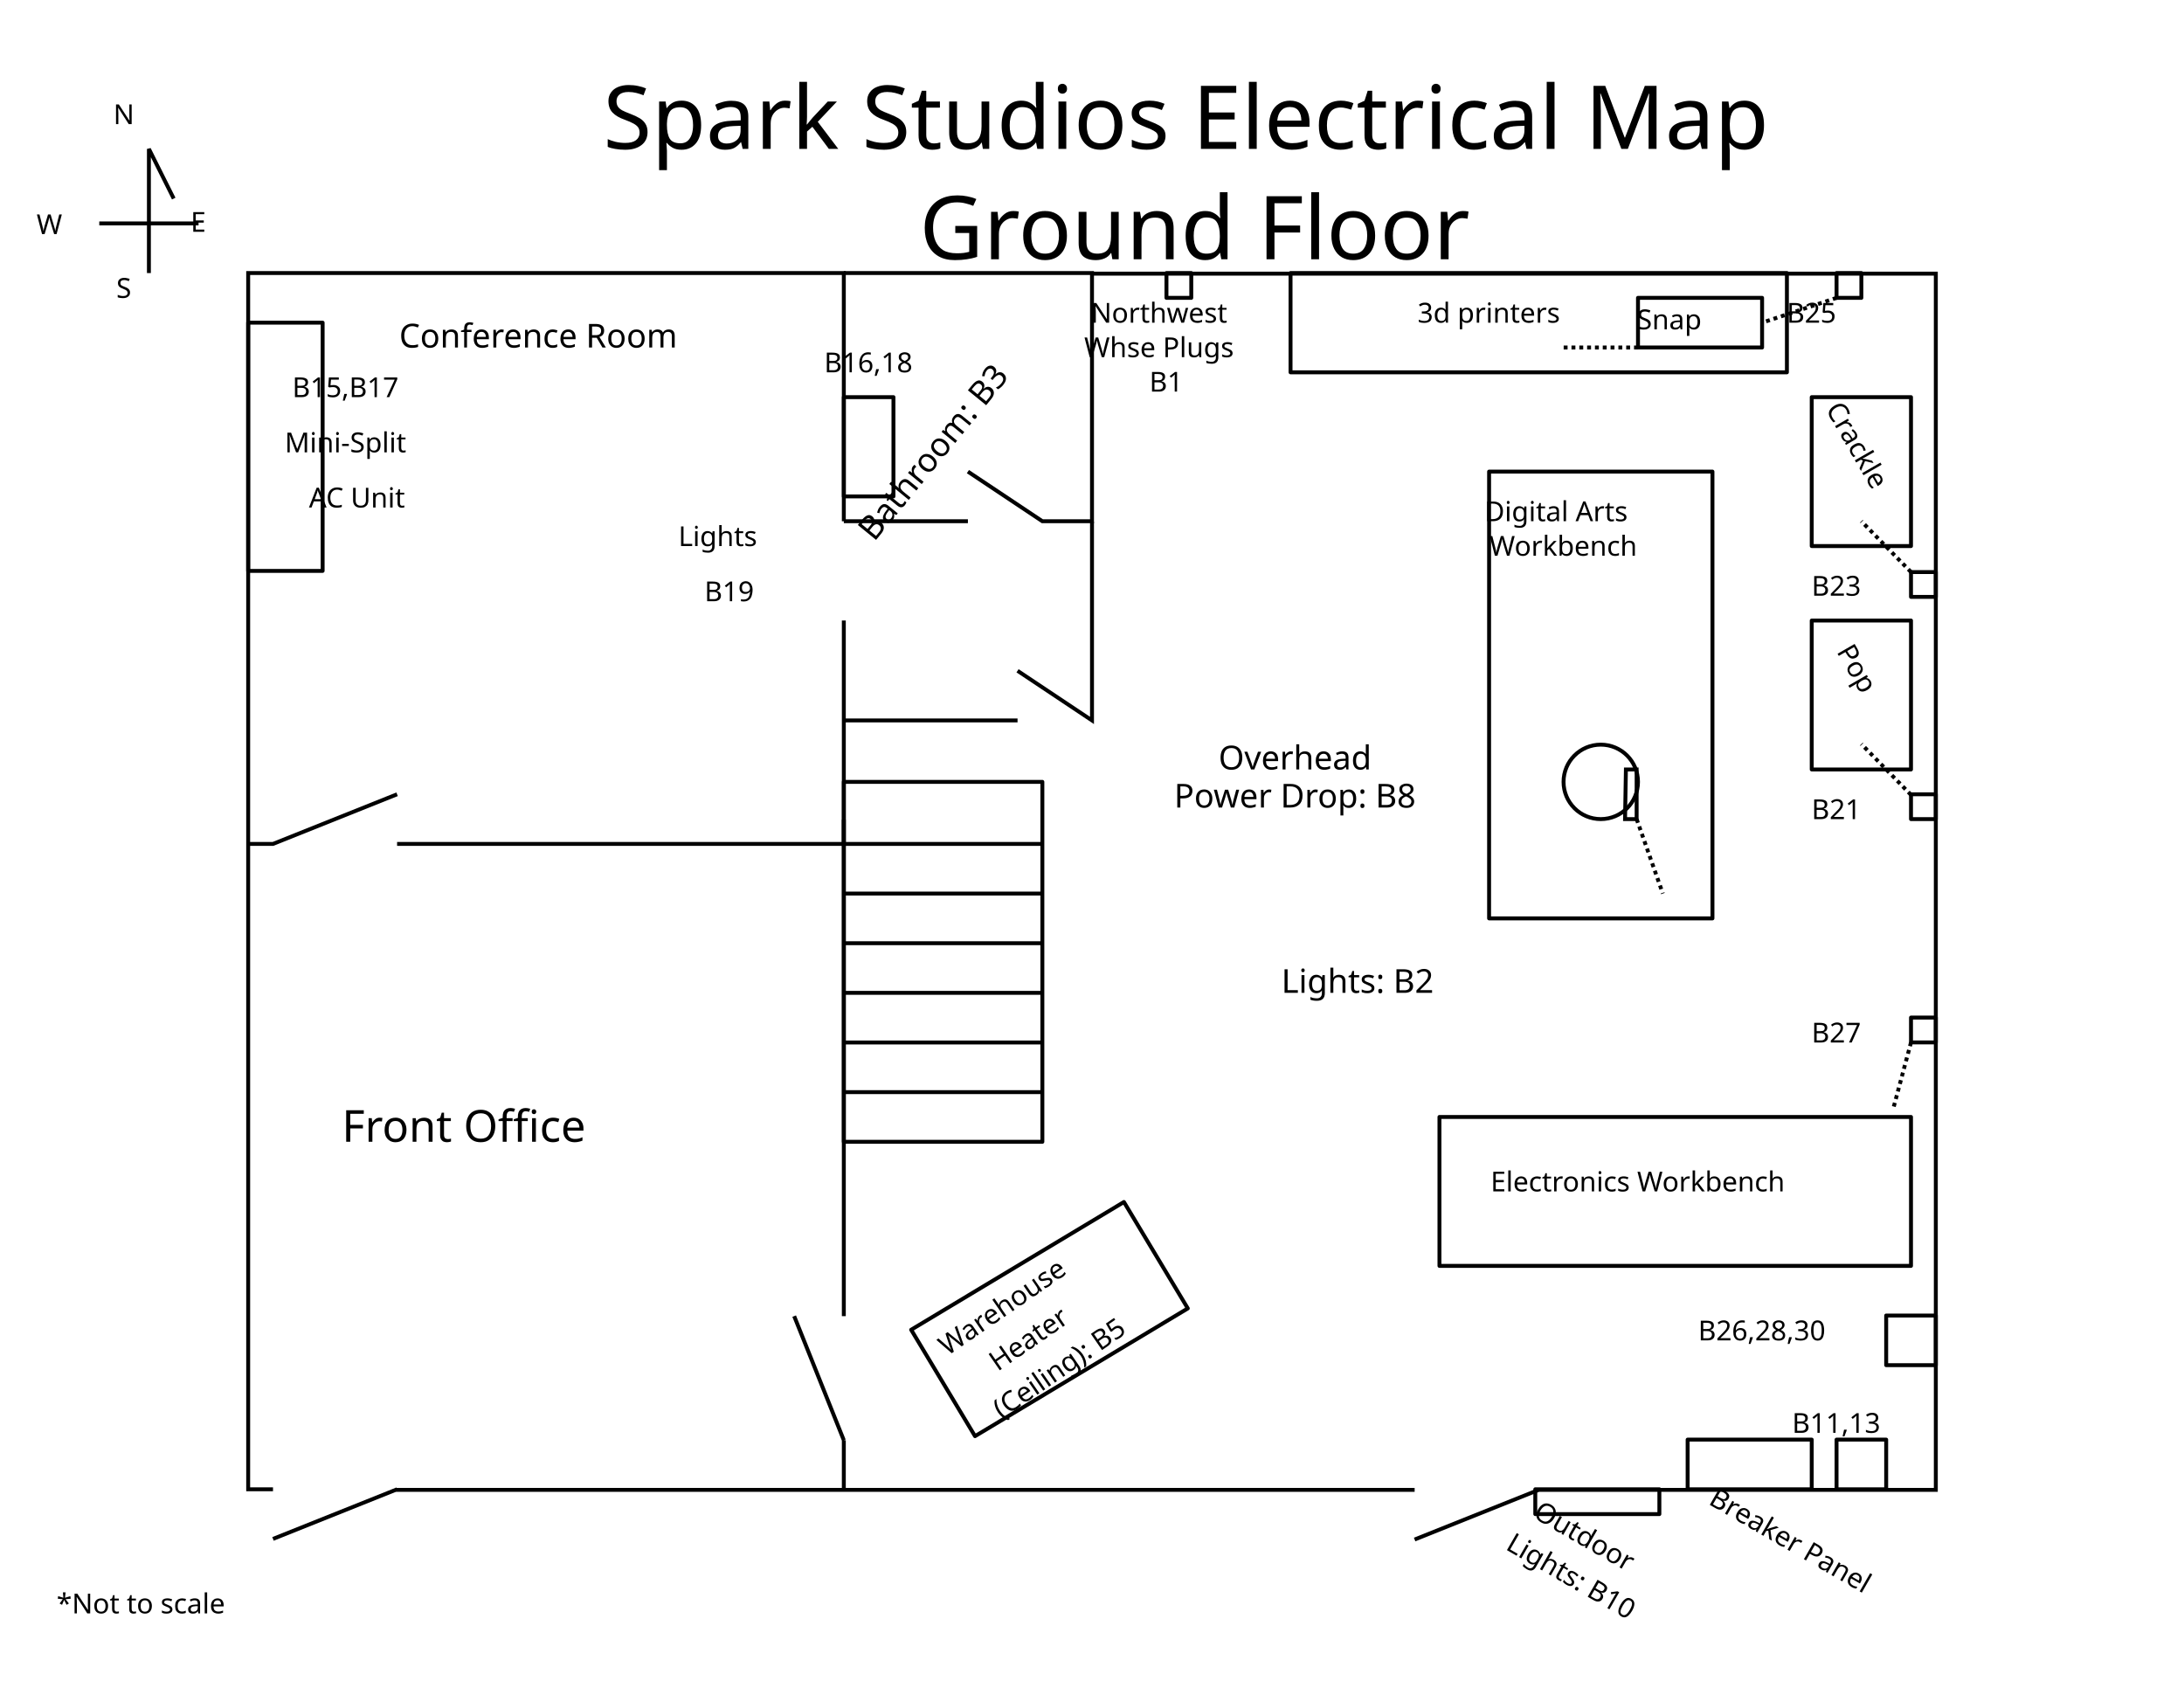
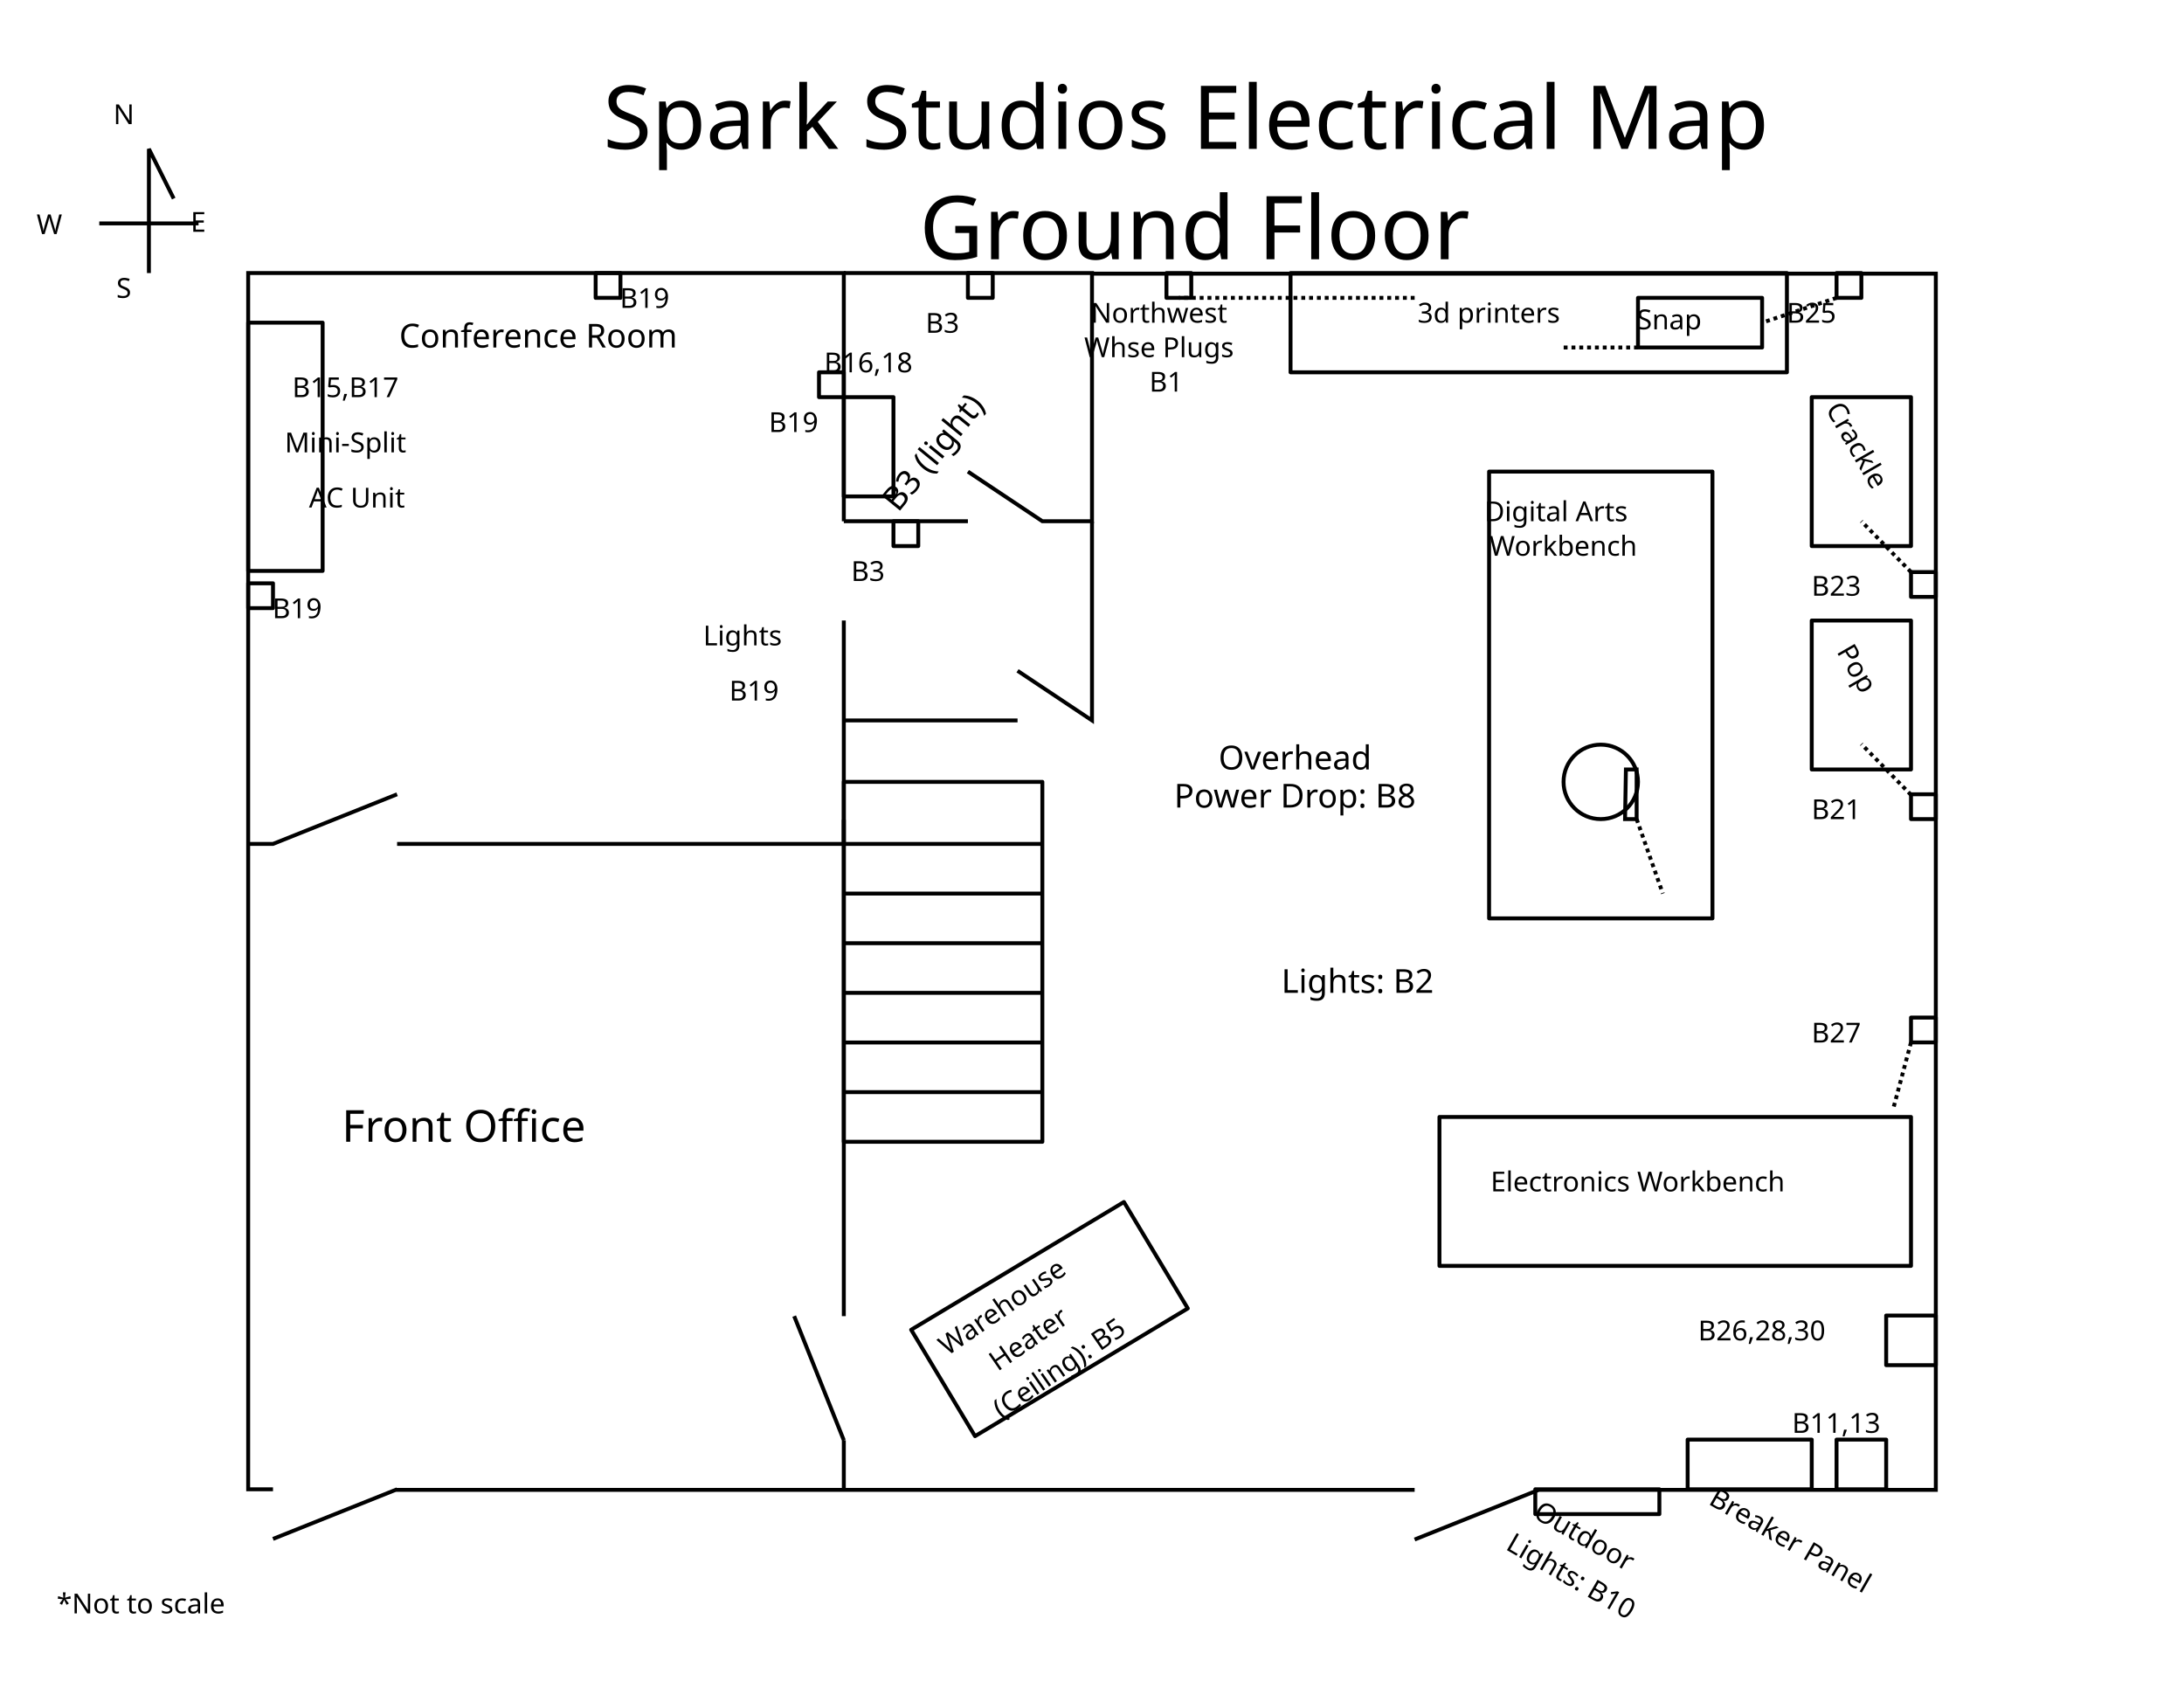
<svg xmlns="http://www.w3.org/2000/svg" width="11in" height="8.5in" viewBox="0 0 279.4 215.9" version="1.1" id="svg1">
  <defs id="defs1" />
  <g id="layer1" style="display:inline">
    <text xml:space="preserve" style="font-size:11.289px;line-height:1.25;font-family:Sans;-inkscape-font-specification:'Sans, Normal';text-align:center;letter-spacing:0px;word-spacing:0px;text-anchor:middle;stroke-width:0.265" x="66.675" y="146.05" id="text3">
      <tspan style="font-style:normal;font-variant:normal;font-weight:normal;font-stretch:normal;font-size:5.644px;font-family:Sans;-inkscape-font-specification:'Sans, Normal';font-variant-ligatures:normal;font-variant-caps:normal;font-variant-numeric:normal;font-variant-east-asian:normal;stroke-width:0.265" x="66.675" y="146.05" id="tspan4">Front Office</tspan>
    </text>
    <text xml:space="preserve" style="font-size:11.289px;line-height:1.25;font-family:Sans;-inkscape-font-specification:'Sans, Normal';text-align:center;letter-spacing:0px;word-spacing:0px;text-anchor:middle;stroke-width:0.265" x="76.2" y="44.45" id="text3-6">
      <tspan style="font-style:normal;font-variant:normal;font-weight:normal;font-stretch:normal;font-size:4.233px;font-family:Sans;-inkscape-font-specification:'Sans, Normal';font-variant-ligatures:normal;font-variant-caps:normal;font-variant-numeric:normal;font-variant-east-asian:normal;stroke-width:0.265" x="76.2" y="44.45" id="tspan4-2">Conference Room</tspan>
    </text>
    <path id="path28" style="fill:none;stroke:#000000;stroke-width:0.5;stroke-linecap:butt;stroke-linejoin:miter;stroke-dasharray:none;stroke-opacity:1" d="M 123.825,66.675 H 107.95 m 15.875,-6.35 9.525,6.35 h 6.35 V 34.925 l -31.75,-10e-7" />
    <g id="g66" style="display:inline">
      <rect style="fill:none;fill-rule:evenodd;stroke:#000000;stroke-width:0.5;stroke-linecap:square;stroke-linejoin:round;stroke-dasharray:none;paint-order:markers stroke fill" id="rect12" width="6.35" height="6.35" x="241.3" y="168.275" />
      <text xml:space="preserve" style="font-size:3.528px;line-height:1.25;font-family:Sans;-inkscape-font-specification:'Sans, Normal';text-align:center;letter-spacing:0px;word-spacing:0px;text-anchor:middle;stroke-width:0.265" x="228.6" y="171.45" id="text13">
        <tspan id="tspan13" style="stroke-width:0.265" x="228.6" y="171.45">B26,28,30</tspan>
      </text>
    </g>
    <g id="g59" transform="translate(5.4836358e-6,12.7)">
      <rect style="fill:none;fill-rule:evenodd;stroke:#000000;stroke-width:0.5;stroke-linecap:square;stroke-linejoin:round;stroke-dasharray:none;paint-order:markers stroke fill" id="rect33-1-9" width="3.175" height="3.175" x="244.475" y="88.9" ry="0" />
      <text xml:space="preserve" style="font-size:3.528px;line-height:1.25;font-family:Sans;-inkscape-font-specification:'Sans, Normal';text-align:center;letter-spacing:0px;word-spacing:0px;text-anchor:middle;stroke-width:0.265" x="238.125" y="92.075" id="text34-6-0">
        <tspan id="tspan34-2-6" style="stroke-width:0.265" x="238.125" y="92.075">B21</tspan>
      </text>
    </g>
    <g id="g60">
      <rect style="fill:none;fill-rule:evenodd;stroke:#000000;stroke-width:0.5;stroke-linecap:square;stroke-linejoin:round;stroke-dasharray:none;paint-order:markers stroke fill" id="rect33-1-9-1" width="3.175" height="3.175" x="244.475" y="130.163" ry="0" />
      <text xml:space="preserve" style="font-size:3.528px;line-height:1.25;font-family:Sans;-inkscape-font-specification:'Sans, Normal';text-align:center;letter-spacing:0px;word-spacing:0px;text-anchor:middle;stroke-width:0.265" x="238.125" y="133.35" id="text34-6-0-8">
        <tspan id="tspan34-2-6-0" style="stroke-width:0.265" x="238.125" y="133.35">B27</tspan>
      </text>
    </g>
    <g id="g58" style="display:inline" transform="translate(2.6226012e-6,6.349998)">
      <rect style="fill:none;fill-rule:evenodd;stroke:#000000;stroke-width:0.5;stroke-linecap:square;stroke-linejoin:round;stroke-dasharray:none;paint-order:markers stroke fill" id="rect33-1" width="3.175" height="3.175" x="244.475" y="66.825" ry="0" />
      <text xml:space="preserve" style="font-size:3.528px;line-height:1.25;font-family:Sans;-inkscape-font-specification:'Sans, Normal';text-align:center;letter-spacing:0px;word-spacing:0px;text-anchor:middle;stroke-width:0.265" x="238.125" y="69.85" id="text34-6">
        <tspan id="tspan34-2" style="stroke-width:0.265" x="238.125" y="69.85">B23</tspan>
      </text>
    </g>
    <g id="g57" style="display:inline">
      <rect style="fill:none;fill-rule:evenodd;stroke:#000000;stroke-width:0.5;stroke-linecap:square;stroke-linejoin:round;stroke-dasharray:none;paint-order:markers stroke fill" id="rect33" width="3.175" height="3.175" x="234.95" y="34.925" ry="0" />
      <text xml:space="preserve" style="font-size:3.528px;line-height:1.25;font-family:Sans;-inkscape-font-specification:'Sans, Normal';text-align:center;letter-spacing:0px;word-spacing:0px;text-anchor:middle;stroke-width:0.265" x="234.95" y="41.275" id="text34">
        <tspan id="tspan34" style="stroke-width:0.265" x="234.95" y="41.275">B25</tspan>
      </text>
    </g>
-     <g id="g69" style="display:inline">
+     <g id="g69" style="display:inline" transform="translate(3.175003,12.7)">
      <text xml:space="preserve" style="font-size:5.644px;line-height:1.25;font-family:Sans;-inkscape-font-specification:'Sans, Normal';text-align:center;letter-spacing:0px;word-spacing:0px;text-anchor:middle;stroke-width:0.265" x="98.425" y="69.85" id="text5">
        <tspan style="font-style:normal;font-variant:normal;font-weight:normal;font-stretch:normal;font-size:3.528px;font-family:Sans;-inkscape-font-specification:'Sans, Normal';font-variant-ligatures:normal;font-variant-caps:normal;font-variant-numeric:normal;font-variant-east-asian:normal;stroke-width:0.265" x="98.425" y="69.85" id="tspan35">Lights</tspan>
        <tspan style="font-style:normal;font-variant:normal;font-weight:normal;font-stretch:normal;font-size:3.528px;font-family:Sans;-inkscape-font-specification:'Sans, Normal';font-variant-ligatures:normal;font-variant-caps:normal;font-variant-numeric:normal;font-variant-east-asian:normal;stroke-width:0.265" x="98.425" y="76.906" id="tspan36">B19</tspan>
      </text>
    </g>
    <g id="g61" style="display:inline">
      <rect style="fill:none;fill-rule:evenodd;stroke:#000000;stroke-width:0.5;stroke-linecap:square;stroke-linejoin:round;stroke-dasharray:none;paint-order:markers stroke fill" id="rect31" width="6.35" height="12.7" x="107.95" y="50.8" ry="2.3841858e-07" />
      <text xml:space="preserve" style="font-size:3.528px;line-height:1.25;font-family:Sans;-inkscape-font-specification:'Sans, Normal';text-align:center;letter-spacing:0px;word-spacing:0px;text-anchor:middle;stroke-width:0.265" x="114.3" y="47.625" id="text32">
        <tspan id="tspan32" style="stroke-width:0.265" x="114.3" y="47.625">B16,18</tspan>
      </text>
    </g>
    <g id="g68" style="display:inline">
      <rect style="fill:none;fill-rule:evenodd;stroke:#000000;stroke-width:0.5;stroke-linecap:square;stroke-linejoin:round;stroke-dasharray:none;paint-order:markers stroke fill" id="rect7" width="9.525" height="31.75" x="31.75" y="41.275" />
      <text xml:space="preserve" style="font-size:5.644px;line-height:1.25;font-family:Sans;-inkscape-font-specification:'Sans, Normal';text-align:center;letter-spacing:0px;word-spacing:0px;text-anchor:middle;stroke-width:0.265" x="50.8" y="50.8" id="text7">
        <tspan style="font-style:normal;font-variant:normal;font-weight:normal;font-stretch:normal;font-size:3.528px;font-family:Sans;-inkscape-font-specification:'Sans, Normal';font-variant-ligatures:normal;font-variant-caps:normal;font-variant-numeric:normal;font-variant-east-asian:normal;stroke-width:0.265" x="50.8" y="50.8" id="tspan9">B15,B17</tspan>
        <tspan style="font-style:normal;font-variant:normal;font-weight:normal;font-stretch:normal;font-size:3.528px;font-family:Sans;-inkscape-font-specification:'Sans, Normal';font-variant-ligatures:normal;font-variant-caps:normal;font-variant-numeric:normal;font-variant-east-asian:normal;stroke-width:0.265" x="50.8" y="57.856" id="tspan10">Mini-Split</tspan>
        <tspan style="font-style:normal;font-variant:normal;font-weight:normal;font-stretch:normal;font-size:3.528px;font-family:Sans;-inkscape-font-specification:'Sans, Normal';font-variant-ligatures:normal;font-variant-caps:normal;font-variant-numeric:normal;font-variant-east-asian:normal;stroke-width:0.265" x="50.8" y="64.911" id="tspan8">AC Unit</tspan>
      </text>
    </g>
    <g id="g65" style="display:inline">
      <rect style="fill:none;fill-rule:evenodd;stroke:#000000;stroke-width:0.5;stroke-linecap:square;stroke-linejoin:round;stroke-dasharray:none;paint-order:markers stroke fill" id="rect12-7" width="6.35" height="6.35" x="234.95" y="184.15" />
      <text xml:space="preserve" style="font-size:3.528px;line-height:1.25;font-family:Sans;-inkscape-font-specification:'Sans, Normal';text-align:center;letter-spacing:0px;word-spacing:0px;text-anchor:middle;stroke-width:0.265" x="238.125" y="183.281" id="text13-8">
        <tspan id="tspan13-5" style="stroke-width:0.265" x="238.125" y="183.281">B11,13</tspan>
      </text>
    </g>
    <g id="g75" style="display:inline">
      <rect style="fill:none;fill-rule:evenodd;stroke:#000000;stroke-width:0.5;stroke-linecap:square;stroke-linejoin:round;stroke-dasharray:none;paint-order:markers stroke fill" id="rect74" width="15.875" height="3.175" x="196.409" y="190.5" />
      <text xml:space="preserve" style="font-size:4.233px;line-height:1.25;font-family:Sans;-inkscape-font-specification:'Sans, Normal';text-align:center;letter-spacing:0px;word-spacing:0px;text-anchor:middle;display:inline;stroke-width:0.265" x="278.738" y="70.039" id="text12-8" transform="rotate(30)">
        <tspan id="tspan12-7" style="font-style:normal;font-variant:normal;font-weight:normal;font-stretch:normal;font-size:3.528px;font-family:Sans;-inkscape-font-specification:'Sans, Normal';font-variant-ligatures:normal;font-variant-caps:normal;font-variant-numeric:normal;font-variant-east-asian:normal;stroke-width:0.265" x="278.738" y="70.039">Outdoor</tspan>
        <tspan style="font-style:normal;font-variant:normal;font-weight:normal;font-stretch:normal;font-size:3.528px;font-family:Sans;-inkscape-font-specification:'Sans, Normal';font-variant-ligatures:normal;font-variant-caps:normal;font-variant-numeric:normal;font-variant-east-asian:normal;stroke-width:0.265" x="278.738" y="75.331" id="tspan74">Lights: B10</tspan>
      </text>
    </g>
    <g id="g20" transform="translate(-9.524993)" style="display:inline">
      <text xml:space="preserve" style="font-size:6.35px;line-height:1.25;font-family:Sans;-inkscape-font-specification:'Sans, Normal';text-align:center;letter-spacing:0px;word-spacing:0px;text-anchor:middle;display:inline;stroke-width:0.265" x="180.975" y="98.425" id="text51-3">
        <tspan style="font-style:normal;font-variant:normal;font-weight:normal;font-stretch:normal;font-size:4.233px;font-family:Sans;-inkscape-font-specification:'Sans, Normal';font-variant-ligatures:normal;font-variant-caps:normal;font-variant-numeric:normal;font-variant-east-asian:normal;stroke-width:0.265" x="180.975" y="98.425" id="tspan3">Overhead</tspan>
      </text>
      <text xml:space="preserve" style="font-size:6.35px;line-height:1.25;font-family:Sans;-inkscape-font-specification:'Sans, Normal';text-align:center;letter-spacing:0px;word-spacing:0px;text-anchor:middle;display:inline;stroke-width:0.265" x="180.975" y="103.295" id="text51-3-3">
        <tspan style="font-style:normal;font-variant:normal;font-weight:normal;font-stretch:normal;font-size:4.233px;font-family:Sans;-inkscape-font-specification:'Sans, Normal';font-variant-ligatures:normal;font-variant-caps:normal;font-variant-numeric:normal;font-variant-east-asian:normal;stroke-width:0.265" x="180.975" y="103.295" id="tspan3-1">Power Drop: B8</tspan>
      </text>
      <circle style="display:inline;opacity:1;fill:none;fill-opacity:1;fill-rule:evenodd;stroke:#000000;stroke-width:0.5;stroke-linecap:butt;stroke-linejoin:miter;stroke-miterlimit:4;stroke-dasharray:none;stroke-dashoffset:0;stroke-opacity:1" id="path1" cx="204.787" cy="100.013" r="4.762" transform="translate(9.524993)" />
      <path style="display:inline;fill:none;stroke:#000000;stroke-width:0.5;stroke-linecap:butt;stroke-linejoin:miter;stroke-dasharray:none;stroke-opacity:1" d="M 209.376,98.425 V 104.775 h -1.483 l 0.11,-6.35 z" id="path2" transform="translate(9.524993)" />
    </g>
    <g id="g70" style="display:inline">
      <text xml:space="preserve" style="font-size:11.289px;line-height:1.25;font-family:Sans;-inkscape-font-specification:'Sans, Normal';text-align:center;letter-spacing:0px;word-spacing:0px;text-anchor:middle;stroke-width:0.265" x="41.038" y="130.482" id="text3-6-6" transform="rotate(-50.73943)">
-         <tspan style="font-style:normal;font-variant:normal;font-weight:normal;font-stretch:normal;font-size:4.233px;font-family:Sans;-inkscape-font-specification:'Sans, Normal';font-variant-ligatures:normal;font-variant-caps:normal;font-variant-numeric:normal;font-variant-east-asian:normal;stroke-width:0.265" x="41.038" y="130.482" id="tspan30">Bathroom: B3</tspan>
+         <tspan style="font-style:normal;font-variant:normal;font-weight:normal;font-stretch:normal;font-size:4.233px;font-family:Sans;-inkscape-font-specification:'Sans, Normal';font-variant-ligatures:normal;font-variant-caps:normal;font-variant-numeric:normal;font-variant-east-asian:normal;stroke-width:0.265" x="41.038" y="130.482" id="tspan6">B3 (light)</tspan>
      </text>
    </g>
    <text xml:space="preserve" style="font-size:6.35px;line-height:1.25;font-family:Sans;-inkscape-font-specification:'Sans, Normal';text-align:center;letter-spacing:0px;word-spacing:0px;text-anchor:middle;display:inline;stroke-width:0.265" x="177.8" y="127" id="text51">
      <tspan id="tspan51" style="font-style:normal;font-variant:normal;font-weight:normal;font-stretch:normal;font-size:4.233px;font-family:Sans;-inkscape-font-specification:'Sans, Normal';font-variant-ligatures:normal;font-variant-caps:normal;font-variant-numeric:normal;font-variant-east-asian:normal;stroke-width:0.265" x="177.8" y="127">Lights: B2</tspan>
    </text>
    <g id="g64" style="display:inline">
      <rect style="fill:none;fill-rule:evenodd;stroke:#000000;stroke-width:0.5;stroke-linecap:square;stroke-linejoin:round;stroke-dasharray:none;paint-order:markers stroke fill" id="rect15" width="3.175" height="3.175" x="149.225" y="34.925" />
      <text xml:space="preserve" style="font-size:3.528px;line-height:1.25;font-family:Sans;-inkscape-font-specification:'Sans, Normal';text-align:center;letter-spacing:0px;word-spacing:0px;text-anchor:middle;stroke-width:0.265" x="152.4" y="41.275" id="text16">
        <tspan id="tspan16" style="stroke-width:0.265" x="152.4" y="41.275">Northwest</tspan>
        <tspan style="stroke-width:0.265" x="152.4" y="45.685" id="tspan24">Whse Plugs</tspan>
        <tspan style="stroke-width:0.265" x="152.4" y="50.094" id="tspan17">B1</tspan>
+       </text>
+     </g>
+     <g id="g64-3" style="display:inline" transform="translate(-53.97499,12.7)">
+       <rect style="display:inline;fill:none;fill-rule:evenodd;stroke:#000000;stroke-width:0.5;stroke-linecap:square;stroke-linejoin:round;stroke-dasharray:none;paint-order:markers stroke fill" id="rect15-5" width="3.175" height="3.175" x="158.75" y="34.925" />
+       <text xml:space="preserve" style="font-size:3.528px;line-height:1.25;font-family:Sans;-inkscape-font-specification:'Sans, Normal';text-align:center;letter-spacing:0px;word-spacing:0px;text-anchor:middle;display:inline;stroke-width:0.265" x="158.701" y="38.149" id="text16-6">
+         <tspan style="stroke-width:0.265" x="158.701" y="38.149" id="tspan17-1" />
+         <tspan style="stroke-width:0.265" x="158.701" y="42.559" id="tspan2">B19</tspan>
+       </text>
+     </g>
+     <g id="g64-3-35" style="display:inline" transform="translate(-44.44999,31.75)">
+       <rect style="display:inline;fill:none;fill-rule:evenodd;stroke:#000000;stroke-width:0.5;stroke-linecap:square;stroke-linejoin:round;stroke-dasharray:none;paint-order:markers stroke fill" id="rect15-5-62" width="3.175" height="3.175" x="158.75" y="34.925" />
+       <text xml:space="preserve" style="font-size:3.528px;line-height:1.25;font-family:Sans;-inkscape-font-specification:'Sans, Normal';text-align:center;letter-spacing:0px;word-spacing:0px;text-anchor:middle;display:inline;stroke-width:0.265" x="158.701" y="38.149" id="text16-6-9">
+         <tspan style="stroke-width:0.265" x="158.701" y="38.149" id="tspan17-1-1" />
+         <tspan style="stroke-width:0.265" x="158.701" y="42.559" id="tspan1">B3</tspan>
+       </text>
+     </g>
+     <g id="g64-3-35-0" style="display:inline" transform="translate(-34.92499)">
+       <rect style="display:inline;fill:none;fill-rule:evenodd;stroke:#000000;stroke-width:0.5;stroke-linecap:square;stroke-linejoin:round;stroke-dasharray:none;paint-order:markers stroke fill" id="rect15-5-62-6" width="3.175" height="3.175" x="158.75" y="34.925" />
+       <text xml:space="preserve" style="font-size:3.528px;line-height:1.25;font-family:Sans;-inkscape-font-specification:'Sans, Normal';text-align:center;letter-spacing:0px;word-spacing:0px;text-anchor:middle;display:inline;stroke-width:0.265" x="158.701" y="38.149" id="text16-6-9-2">
+         <tspan style="stroke-width:0.265" x="158.701" y="38.149" id="tspan17-1-1-6" />
+         <tspan style="stroke-width:0.265" x="158.701" y="42.559" id="tspan1-1">B3</tspan>
+       </text>
+     </g>
+     <g id="g64-3-3" style="display:inline" transform="translate(-82.54999)">
+       <rect style="display:inline;fill:none;fill-rule:evenodd;stroke:#000000;stroke-width:0.5;stroke-linecap:square;stroke-linejoin:round;stroke-dasharray:none;paint-order:markers stroke fill" id="rect15-5-6" width="3.175" height="3.175" x="158.75" y="34.925" />
+       <text xml:space="preserve" style="font-size:3.528px;line-height:1.25;font-family:Sans;-inkscape-font-specification:'Sans, Normal';text-align:center;letter-spacing:0px;word-spacing:0px;text-anchor:middle;display:inline;stroke-width:0.265" x="168.226" y="34.974" id="text16-6-0">
+         <tspan style="stroke-width:0.265" x="168.226" y="34.974" id="tspan17-1-6" />
+         <tspan style="stroke-width:0.265" x="168.226" y="39.384" id="tspan2-2">B19</tspan>
+       </text>
+     </g>
+     <g id="g64-3-3-9" style="display:inline" transform="translate(-127,39.6875)">
+       <rect style="display:inline;fill:none;fill-rule:evenodd;stroke:#000000;stroke-width:0.5;stroke-linecap:square;stroke-linejoin:round;stroke-dasharray:none;paint-order:markers stroke fill" id="rect15-5-6-2" width="3.175" height="3.175" x="158.75" y="34.925" />
+       <text xml:space="preserve" style="font-size:3.528px;line-height:1.25;font-family:Sans;-inkscape-font-specification:'Sans, Normal';text-align:center;letter-spacing:0px;word-spacing:0px;text-anchor:middle;display:inline;stroke-width:0.265" x="168.226" y="34.974" id="text16-6-0-0">
+         <tspan style="stroke-width:0.265" x="168.226" y="34.974" id="tspan17-1-6-2" />
+         <tspan style="stroke-width:0.265" x="168.226" y="39.384" id="tspan2-2-3">B19</tspan>
      </text>
    </g>
    <path id="path37" style="fill:none;stroke:#000000;stroke-width:0.5;stroke-linecap:butt;stroke-linejoin:miter;stroke-dasharray:none;stroke-opacity:1" d="m 180.975,190.578 h -38.1 l -92.075,1e-5 c -0.77,0.22 -0.77,0.22 0,0 m 130.175,6.35 15.875,-6.35 h 50.8 l 1e-5,-155.575 -107.95,1e-6 m -9.525,57.15 H 107.95 M 139.7,66.753 v 25.4 l -9.525,-6.35 M 107.95,184.228 v 6.35 m 0,-6.35 -6.35,-15.875 m 6.35,-63.5 v 63.5" />
    <path id="path39" style="fill:none;stroke:#000000;stroke-width:0.5;stroke-linecap:butt;stroke-linejoin:miter;stroke-dasharray:none;stroke-opacity:1" d="m 50.8,190.5 -15.875,6.35 m 0,-6.35 -3.175,-1e-5 V 34.925 h 76.2 v 31.75" />
    <path id="path41" style="fill:none;stroke:#000000;stroke-width:0.5;stroke-linecap:butt;stroke-linejoin:miter;stroke-dasharray:none;stroke-opacity:1" d="m 31.75,107.95 h 3.175 l 15.875,-6.35 m 0,6.35 H 107.95 V 79.375" />
    <text xml:space="preserve" style="font-size:4.233px;line-height:1.25;font-family:Sans;-inkscape-font-specification:'Sans, Normal';text-align:center;letter-spacing:0px;word-spacing:0px;text-anchor:middle;display:inline;stroke-width:0.265" x="155.575" y="19.05" id="text57">
      <tspan id="tspan57" style="font-style:normal;font-variant:normal;font-weight:normal;font-stretch:normal;font-size:11.289px;font-family:Sans;-inkscape-font-specification:'Sans, Normal';font-variant-ligatures:normal;font-variant-caps:normal;font-variant-numeric:normal;font-variant-east-asian:normal;stroke-width:0.265" x="155.575" y="19.05">Spark Studios Electrical Map</tspan>
      <tspan style="font-style:normal;font-variant:normal;font-weight:normal;font-stretch:normal;font-size:11.289px;font-family:Sans;-inkscape-font-specification:'Sans, Normal';font-variant-ligatures:normal;font-variant-caps:normal;font-variant-numeric:normal;font-variant-east-asian:normal;stroke-width:0.265" x="155.575" y="33.161" id="tspan11">Ground Floor</tspan>
    </text>
    <g id="g67" style="display:inline">
      <rect style="fill:none;fill-rule:evenodd;stroke:#000000;stroke-width:0.5;stroke-linecap:square;stroke-linejoin:round;stroke-dasharray:none;paint-order:markers stroke fill" id="rect11" width="15.875" height="6.35" x="215.9" y="184.15" ry="0" />
      <text xml:space="preserve" style="font-size:4.233px;line-height:1.25;font-family:Sans;-inkscape-font-specification:'Sans, Normal';text-align:center;letter-spacing:0px;word-spacing:0px;text-anchor:middle;stroke-width:0.265" x="300.736" y="57.339" id="text12" transform="rotate(30)">
        <tspan id="tspan12" style="font-style:normal;font-variant:normal;font-weight:normal;font-stretch:normal;font-size:3.528px;font-family:Sans;-inkscape-font-specification:'Sans, Normal';font-variant-ligatures:normal;font-variant-caps:normal;font-variant-numeric:normal;font-variant-east-asian:normal;stroke-width:0.265" x="300.736" y="57.339">Breaker Panel</tspan>
      </text>
    </g>
    <g id="g6">
      <rect style="display:inline;fill:none;fill-rule:evenodd;stroke:#000000;stroke-width:0.5;stroke-linecap:square;stroke-linejoin:round;stroke-dasharray:none;paint-order:markers stroke fill" id="rect5-2" width="12.7" height="19.05" x="231.775" y="79.375" />
      <path style="display:inline;fill:none;stroke:#000000;stroke-width:0.5;stroke-linecap:butt;stroke-linejoin:miter;stroke-dasharray:0.5, 0.5;stroke-dashoffset:0;stroke-opacity:1" d="m 244.475,101.675 -6.35,-6.5" id="path24-7" />
      <text xml:space="preserve" style="font-size:3.528px;line-height:1.25;font-family:Sans;-inkscape-font-specification:'Sans, Normal';text-align:center;letter-spacing:0px;word-spacing:0px;text-anchor:middle;display:inline;stroke-width:0.265" x="196.052" y="-161.772" id="text6-2" transform="rotate(60)">
        <tspan id="tspan5-8" style="stroke-width:0.265" x="196.052" y="-161.772">Pop</tspan>
      </text>
    </g>
    <g id="g7" transform="translate(2.6226012e-6,6.349998)">
      <text xml:space="preserve" style="font-size:3.528px;line-height:1.25;font-family:Sans;-inkscape-font-specification:'Sans, Normal';text-align:center;letter-spacing:0px;word-spacing:0px;text-anchor:middle;stroke-width:0.265" x="165.806" y="-179.235" id="text6" transform="rotate(60)">
        <tspan id="tspan5" style="stroke-width:0.265" x="165.806" y="-179.235">Crackle</tspan>
      </text>
      <rect style="display:inline;fill:none;fill-rule:evenodd;stroke:#000000;stroke-width:0.5;stroke-linecap:square;stroke-linejoin:round;stroke-dasharray:none;paint-order:markers stroke fill" id="rect5" width="12.7" height="19.05" x="231.775" y="44.45" />
      <path style="display:inline;fill:none;stroke:#000000;stroke-width:0.5;stroke-linecap:butt;stroke-linejoin:miter;stroke-dasharray:0.5, 0.5;stroke-dashoffset:0;stroke-opacity:1" d="m 244.475,73.175 -6.35,-6.5" id="path24" transform="translate(-2.6226012e-6,-6.349998)" />
    </g>
    <g id="g26">
      <rect style="fill:none;fill-rule:evenodd;stroke:#000000;stroke-width:0.5;stroke-linecap:square;stroke-linejoin:round;stroke-dasharray:none;paint-order:markers stroke fill" id="rect8" width="63.5" height="12.7" x="165.1" y="34.925" />
      <text xml:space="preserve" style="font-size:3.528px;line-height:1.25;font-family:Sans;-inkscape-font-specification:'Sans, Normal';text-align:center;letter-spacing:0px;word-spacing:0px;text-anchor:middle;stroke-width:0.265" x="193.675" y="41.275" id="text18">
        <tspan id="tspan18" style="stroke-width:0.265" x="193.675" y="41.275">3d printers</tspan>
      </text>
      <path style="display:inline;fill:none;stroke:#000000;stroke-width:0.5;stroke-linecap:butt;stroke-linejoin:miter;stroke-dasharray:0.5, 0.5;stroke-dashoffset:0;stroke-opacity:1" d="M 234.95,38.1 225.425,41.275" id="path22" />
      <g id="g28" style="display:inline">
        <rect style="fill:none;fill-rule:evenodd;stroke:#000000;stroke-width:0.5;stroke-linecap:square;stroke-linejoin:round;stroke-dasharray:none;paint-order:markers stroke fill" id="rect19" width="15.875" height="6.35" x="209.55" y="38.1" />
        <text xml:space="preserve" style="font-size:3.528px;line-height:1.25;font-family:Sans;-inkscape-font-specification:'Sans, Normal';text-align:center;letter-spacing:0px;word-spacing:0px;text-anchor:middle;stroke-width:0.265" x="217.675" y="42.123" id="text19">
          <tspan id="tspan19" style="stroke-width:0.265" x="217.675" y="42.123">Snap</tspan>
        </text>
      </g>
      <path style="display:inline;fill:none;stroke:#000000;stroke-width:0.5;stroke-linecap:butt;stroke-linejoin:miter;stroke-dasharray:0.5, 0.5;stroke-dashoffset:0;stroke-opacity:1" d="m 209.541,44.45 h -9.525" id="path22-6" />
+       <path style="display:inline;fill:none;stroke:#000000;stroke-width:0.5;stroke-linecap:butt;stroke-linejoin:miter;stroke-dasharray:0.5, 0.5;stroke-dashoffset:0;stroke-opacity:1" d="m 180.975,38.1 -30.163,0" id="path22-6-0" />
    </g>
    <g id="g27">
      <rect style="display:inline;fill:none;fill-rule:evenodd;stroke:#000000;stroke-width:0.5;stroke-linecap:square;stroke-linejoin:round;stroke-dasharray:none;paint-order:markers stroke fill" id="rect20-8" width="60.325" height="19.05" x="184.15" y="142.875" />
      <text xml:space="preserve" style="font-size:3.528px;line-height:1.25;font-family:Sans;-inkscape-font-specification:'Sans, Normal';text-align:center;letter-spacing:0px;word-spacing:0px;text-anchor:middle;display:inline;stroke-width:0.265" x="212.725" y="152.4" id="text18-8">
        <tspan id="tspan18-3" style="stroke-width:0.265" x="212.725" y="152.4">Electronics Workbench</tspan>
      </text>
      <path style="display:inline;fill:none;stroke:#000000;stroke-width:0.5;stroke-linecap:butt;stroke-linejoin:miter;stroke-dasharray:0.5, 0.5;stroke-dashoffset:0;stroke-opacity:1" d="m 244.475,133.338 -2.285,8.526" id="path20" />
    </g>
    <g id="g25" style="display:inline">
      <text xml:space="preserve" style="font-size:3.528px;line-height:1.25;font-family:Sans;-inkscape-font-specification:'Sans, Normal';text-align:center;letter-spacing:0px;word-spacing:0px;text-anchor:middle;display:inline;stroke-width:0.265" x="203.2" y="66.675" id="text18-5">
        <tspan id="tspan18-2" style="stroke-width:0.265" x="203.2" y="66.675">Digital Arts</tspan>
        <tspan style="stroke-width:0.265" x="203.2" y="71.085" id="tspan25">Workbench</tspan>
      </text>
      <rect style="display:inline;fill:none;fill-rule:evenodd;stroke:#000000;stroke-width:0.5;stroke-linecap:square;stroke-linejoin:round;stroke-dasharray:none;paint-order:markers stroke fill" id="rect20" width="28.575" height="57.15" x="190.5" y="60.325" />
      <path style="display:inline;fill:none;stroke:#000000;stroke-width:0.5;stroke-linecap:butt;stroke-linejoin:miter;stroke-dasharray:0.5, 0.5;stroke-dashoffset:0;stroke-opacity:1" d="m 209.376,104.775 3.349,9.525" id="path21" />
    </g>
  </g>
  <g id="layer4" style="display:none">
    <path id="path45" style="fill:none;stroke:#000000;stroke-width:0.5;stroke-linecap:butt;stroke-linejoin:miter;stroke-dasharray:none;stroke-opacity:1" d="m 107.95,100.013 v 90.487 H 31.75 V 34.925 m 0,0 H 139.7 V 101.6 h -6.35" />
    <g id="g73">
      <text xml:space="preserve" style="font-size:3.528px;line-height:1.25;font-family:Sans;-inkscape-font-specification:'Sans, Normal';text-align:center;letter-spacing:0px;word-spacing:0px;text-anchor:middle;stroke-width:0.265" x="63.5" y="85.725" id="text48">
        <tspan id="tspan48" style="font-style:normal;font-variant:normal;font-weight:normal;font-stretch:normal;font-size:6.35px;font-family:Sans;-inkscape-font-specification:'Sans, Normal';font-variant-ligatures:normal;font-variant-caps:normal;font-variant-numeric:normal;font-variant-east-asian:normal;stroke-width:0.265" x="63.5" y="85.725">Loft Lights</tspan>
        <tspan style="font-style:normal;font-variant:normal;font-weight:normal;font-stretch:normal;font-size:6.35px;font-family:Sans;-inkscape-font-specification:'Sans, Normal';font-variant-ligatures:normal;font-variant-caps:normal;font-variant-numeric:normal;font-variant-east-asian:normal;stroke-width:0.265" x="63.5" y="93.662" id="tspan49">and network</tspan>
        <tspan style="font-style:normal;font-variant:normal;font-weight:normal;font-stretch:normal;font-size:6.35px;font-family:Sans;-inkscape-font-specification:'Sans, Normal';font-variant-ligatures:normal;font-variant-caps:normal;font-variant-numeric:normal;font-variant-east-asian:normal;stroke-width:0.265" x="63.5" y="101.6" id="tspan50">B7</tspan>
      </text>
    </g>
    <g id="g72">
      <rect style="fill:none;fill-rule:evenodd;stroke:#000000;stroke-width:0.5;stroke-linecap:square;stroke-linejoin:round;stroke-dasharray:none;paint-order:markers stroke fill" id="rect51" width="57.15" height="12.7" x="44.45" y="41.275" />
      <text xml:space="preserve" style="font-size:4.233px;line-height:1.25;font-family:Sans;-inkscape-font-specification:'Sans, Normal';text-align:center;letter-spacing:0px;word-spacing:0px;text-anchor:middle;stroke-width:0.265" x="73.025" y="47.625" id="text52">
        <tspan style="stroke-width:0.265" x="73.025" y="47.625" id="tspan53">Exhaust Fans: B20,22,24</tspan>
      </text>
    </g>
    <g id="g71">
      <ellipse style="opacity:1;fill:none;fill-opacity:1;fill-rule:evenodd;stroke:#000000;stroke-width:0.5;stroke-linecap:butt;stroke-linejoin:miter;stroke-miterlimit:4;stroke-dasharray:none;stroke-dashoffset:0;stroke-opacity:1" id="path54" cx="97.999" cy="184.513" rx="6.35" ry="4.003" />
      <text xml:space="preserve" style="font-size:4.233px;line-height:1.25;font-family:Sans;-inkscape-font-specification:'Sans, Normal';text-align:center;letter-spacing:0px;word-spacing:0px;text-anchor:middle;stroke-width:0.265" x="87.449" y="173.208" id="text54">
        <tspan id="tspan54" style="font-style:normal;font-variant:normal;font-weight:normal;font-stretch:normal;font-size:3.528px;font-family:Sans;-inkscape-font-specification:'Sans, Normal';font-variant-ligatures:normal;font-variant-caps:normal;font-variant-numeric:normal;font-variant-east-asian:normal;stroke-width:0.265" x="87.449" y="173.208">Roll of un-terminated</tspan>
        <tspan style="font-style:normal;font-variant:normal;font-weight:normal;font-stretch:normal;font-size:3.528px;font-family:Sans;-inkscape-font-specification:'Sans, Normal';font-variant-ligatures:normal;font-variant-caps:normal;font-variant-numeric:normal;font-variant-east-asian:normal;stroke-width:0.265" x="87.449" y="178.499" id="tspan55">Romex cable: B9</tspan>
      </text>
    </g>
    <g id="g74" style="display:none">
      <circle style="opacity:1;fill:none;fill-opacity:1;fill-rule:evenodd;stroke:#000000;stroke-width:0.5;stroke-linecap:butt;stroke-linejoin:miter;stroke-miterlimit:4;stroke-dasharray:none;stroke-dashoffset:0;stroke-opacity:1" id="path46" cx="125.412" cy="46.037" r="7.938" />
      <text xml:space="preserve" style="font-size:3.528px;line-height:1.25;font-family:Sans;-inkscape-font-specification:'Sans, Normal';text-align:center;letter-spacing:0px;word-spacing:0px;text-anchor:middle;stroke-width:0.265" x="120.65" y="57.15" id="text46">
        <tspan style="stroke-width:0.265" id="tspan47" x="120.65" y="57.15">Water Heater: B4,6</tspan>
      </text>
    </g>
    <text xml:space="preserve" style="font-size:4.233px;line-height:1.25;font-family:Sans;-inkscape-font-specification:'Sans, Normal';text-align:center;letter-spacing:0px;word-spacing:0px;text-anchor:middle;display:inline;stroke-width:0.265" x="155.575" y="19.05" id="text57-0">
      <tspan id="tspan57-0" style="font-style:normal;font-variant:normal;font-weight:normal;font-stretch:normal;font-size:11.289px;font-family:Sans;-inkscape-font-specification:'Sans, Normal';font-variant-ligatures:normal;font-variant-caps:normal;font-variant-numeric:normal;font-variant-east-asian:normal;stroke-width:0.265" x="155.575" y="19.05">Spark Studios Electrical Map</tspan>
      <tspan style="font-style:normal;font-variant:normal;font-weight:normal;font-stretch:normal;font-size:11.289px;font-family:Sans;-inkscape-font-specification:'Sans, Normal';font-variant-ligatures:normal;font-variant-caps:normal;font-variant-numeric:normal;font-variant-east-asian:normal;stroke-width:0.265" x="155.575" y="33.161" id="tspan11-2">Loft Level</tspan>
    </text>
  </g>
  <g id="layer3" style="display:inline">
    <g id="g44" style="display:inline">
      <rect style="fill:none;fill-rule:evenodd;stroke:#000000;stroke-width:0.5;stroke-linecap:square;stroke-linejoin:round;stroke-dasharray:none;paint-order:markers stroke fill" id="rect18" width="25.4" height="46.038" x="107.95" y="100.013" />
      <path id="path23" style="fill:none;stroke:#000000;stroke-width:0.5;stroke-linecap:butt;stroke-linejoin:miter;stroke-dasharray:none;stroke-opacity:1" d="m 107.95,139.7 h 25.4 m -25.4,-6.35 h 25.4 M 107.95,127 h 25.4 m -25.4,-6.35 h 25.4 m -25.4,-6.35 h 25.4 m -25.4,-6.35 h 25.4" />
    </g>
    <g id="g56">
      <text xml:space="preserve" style="font-size:4.233px;line-height:1.25;font-family:Sans;-inkscape-font-specification:'Sans, Normal';text-align:center;letter-spacing:0px;word-spacing:0px;text-anchor:middle;display:inline;stroke-width:0.265" x="16.088" y="211.616" id="text12-4" transform="rotate(-34.58005)">
        <tspan id="tspan12-3" style="font-style:normal;font-variant:normal;font-weight:normal;font-stretch:normal;font-size:3.528px;font-family:Sans;-inkscape-font-specification:'Sans, Normal';font-variant-ligatures:normal;font-variant-caps:normal;font-variant-numeric:normal;font-variant-east-asian:normal;stroke-width:0.265" x="16.088" y="211.616">Warehouse </tspan>
        <tspan style="font-style:normal;font-variant:normal;font-weight:normal;font-stretch:normal;font-size:3.528px;font-family:Sans;-inkscape-font-specification:'Sans, Normal';font-variant-ligatures:normal;font-variant-caps:normal;font-variant-numeric:normal;font-variant-east-asian:normal;stroke-width:0.265" x="16.088" y="216.908" id="tspan15">Heater</tspan>
        <tspan style="font-style:normal;font-variant:normal;font-weight:normal;font-stretch:normal;font-size:3.528px;font-family:Sans;-inkscape-font-specification:'Sans, Normal';font-variant-ligatures:normal;font-variant-caps:normal;font-variant-numeric:normal;font-variant-east-asian:normal;stroke-width:0.265" x="16.088" y="222.2" id="tspan14">(Ceiling): B5</tspan>
      </text>
      <rect style="display:inline;fill:none;fill-rule:evenodd;stroke:#000000;stroke-width:0.5;stroke-linecap:square;stroke-linejoin:round;stroke-dasharray:none;paint-order:markers stroke fill" id="rect13" width="31.75" height="15.875" x="12.386" y="205.831" transform="rotate(-30.97865)" />
    </g>
    <g id="g55" style="display:inline">
      <path id="path43" style="fill:none;stroke:#000000;stroke-width:0.5;stroke-linecap:butt;stroke-linejoin:miter;stroke-dasharray:none;stroke-opacity:1" d="M 12.7,28.575 H 25.4 M 22.225,25.4 l -3.175,-6.35 1e-6,15.875" />
      <text xml:space="preserve" style="font-size:3.528px;line-height:1.25;font-family:Sans;-inkscape-font-specification:'Sans, Normal';text-align:center;letter-spacing:0px;word-spacing:0px;text-anchor:middle;stroke-width:0.265" x="19.05" y="15.875" id="text44">
        <tspan id="tspan44" style="stroke-width:0.265" x="19.05" y="15.875">N</tspan>
      </text>
      <text xml:space="preserve" style="font-size:3.528px;line-height:1.25;font-family:Sans;-inkscape-font-specification:'Sans, Normal';text-align:center;letter-spacing:0px;word-spacing:0px;text-anchor:middle;stroke-width:0.265" x="19.05" y="38.1" id="text44-6">
        <tspan id="tspan44-4" style="stroke-width:0.265" x="19.05" y="38.1">S</tspan>
      </text>
      <text xml:space="preserve" style="font-size:3.528px;line-height:1.25;font-family:Sans;-inkscape-font-specification:'Sans, Normal';text-align:center;letter-spacing:0px;word-spacing:0px;text-anchor:middle;stroke-width:0.265" x="28.575" y="29.649" id="text44-6-5">
        <tspan id="tspan44-4-2" style="stroke-width:0.265" x="28.575" y="29.649">E</tspan>
      </text>
      <text xml:space="preserve" style="font-size:3.528px;line-height:1.25;font-family:Sans;-inkscape-font-specification:'Sans, Normal';text-align:center;letter-spacing:0px;word-spacing:0px;text-anchor:middle;stroke-width:0.265" x="9.525" y="29.943" id="text44-6-5-6">
        <tspan id="tspan44-4-2-9" style="stroke-width:0.265" x="9.525" y="29.943">W</tspan>
      </text>
    </g>
    <text xml:space="preserve" style="font-size:3.528px;line-height:1.25;font-family:Sans;-inkscape-font-specification:'Sans, Normal';text-align:center;letter-spacing:0px;word-spacing:0px;text-anchor:middle;display:inline;stroke-width:0.265" x="20.313" y="206.375" id="text41">
      <tspan id="tspan41" style="stroke-width:0.265" x="20.313" y="206.375">*Not to scale</tspan>
    </text>
  </g>
</svg>
